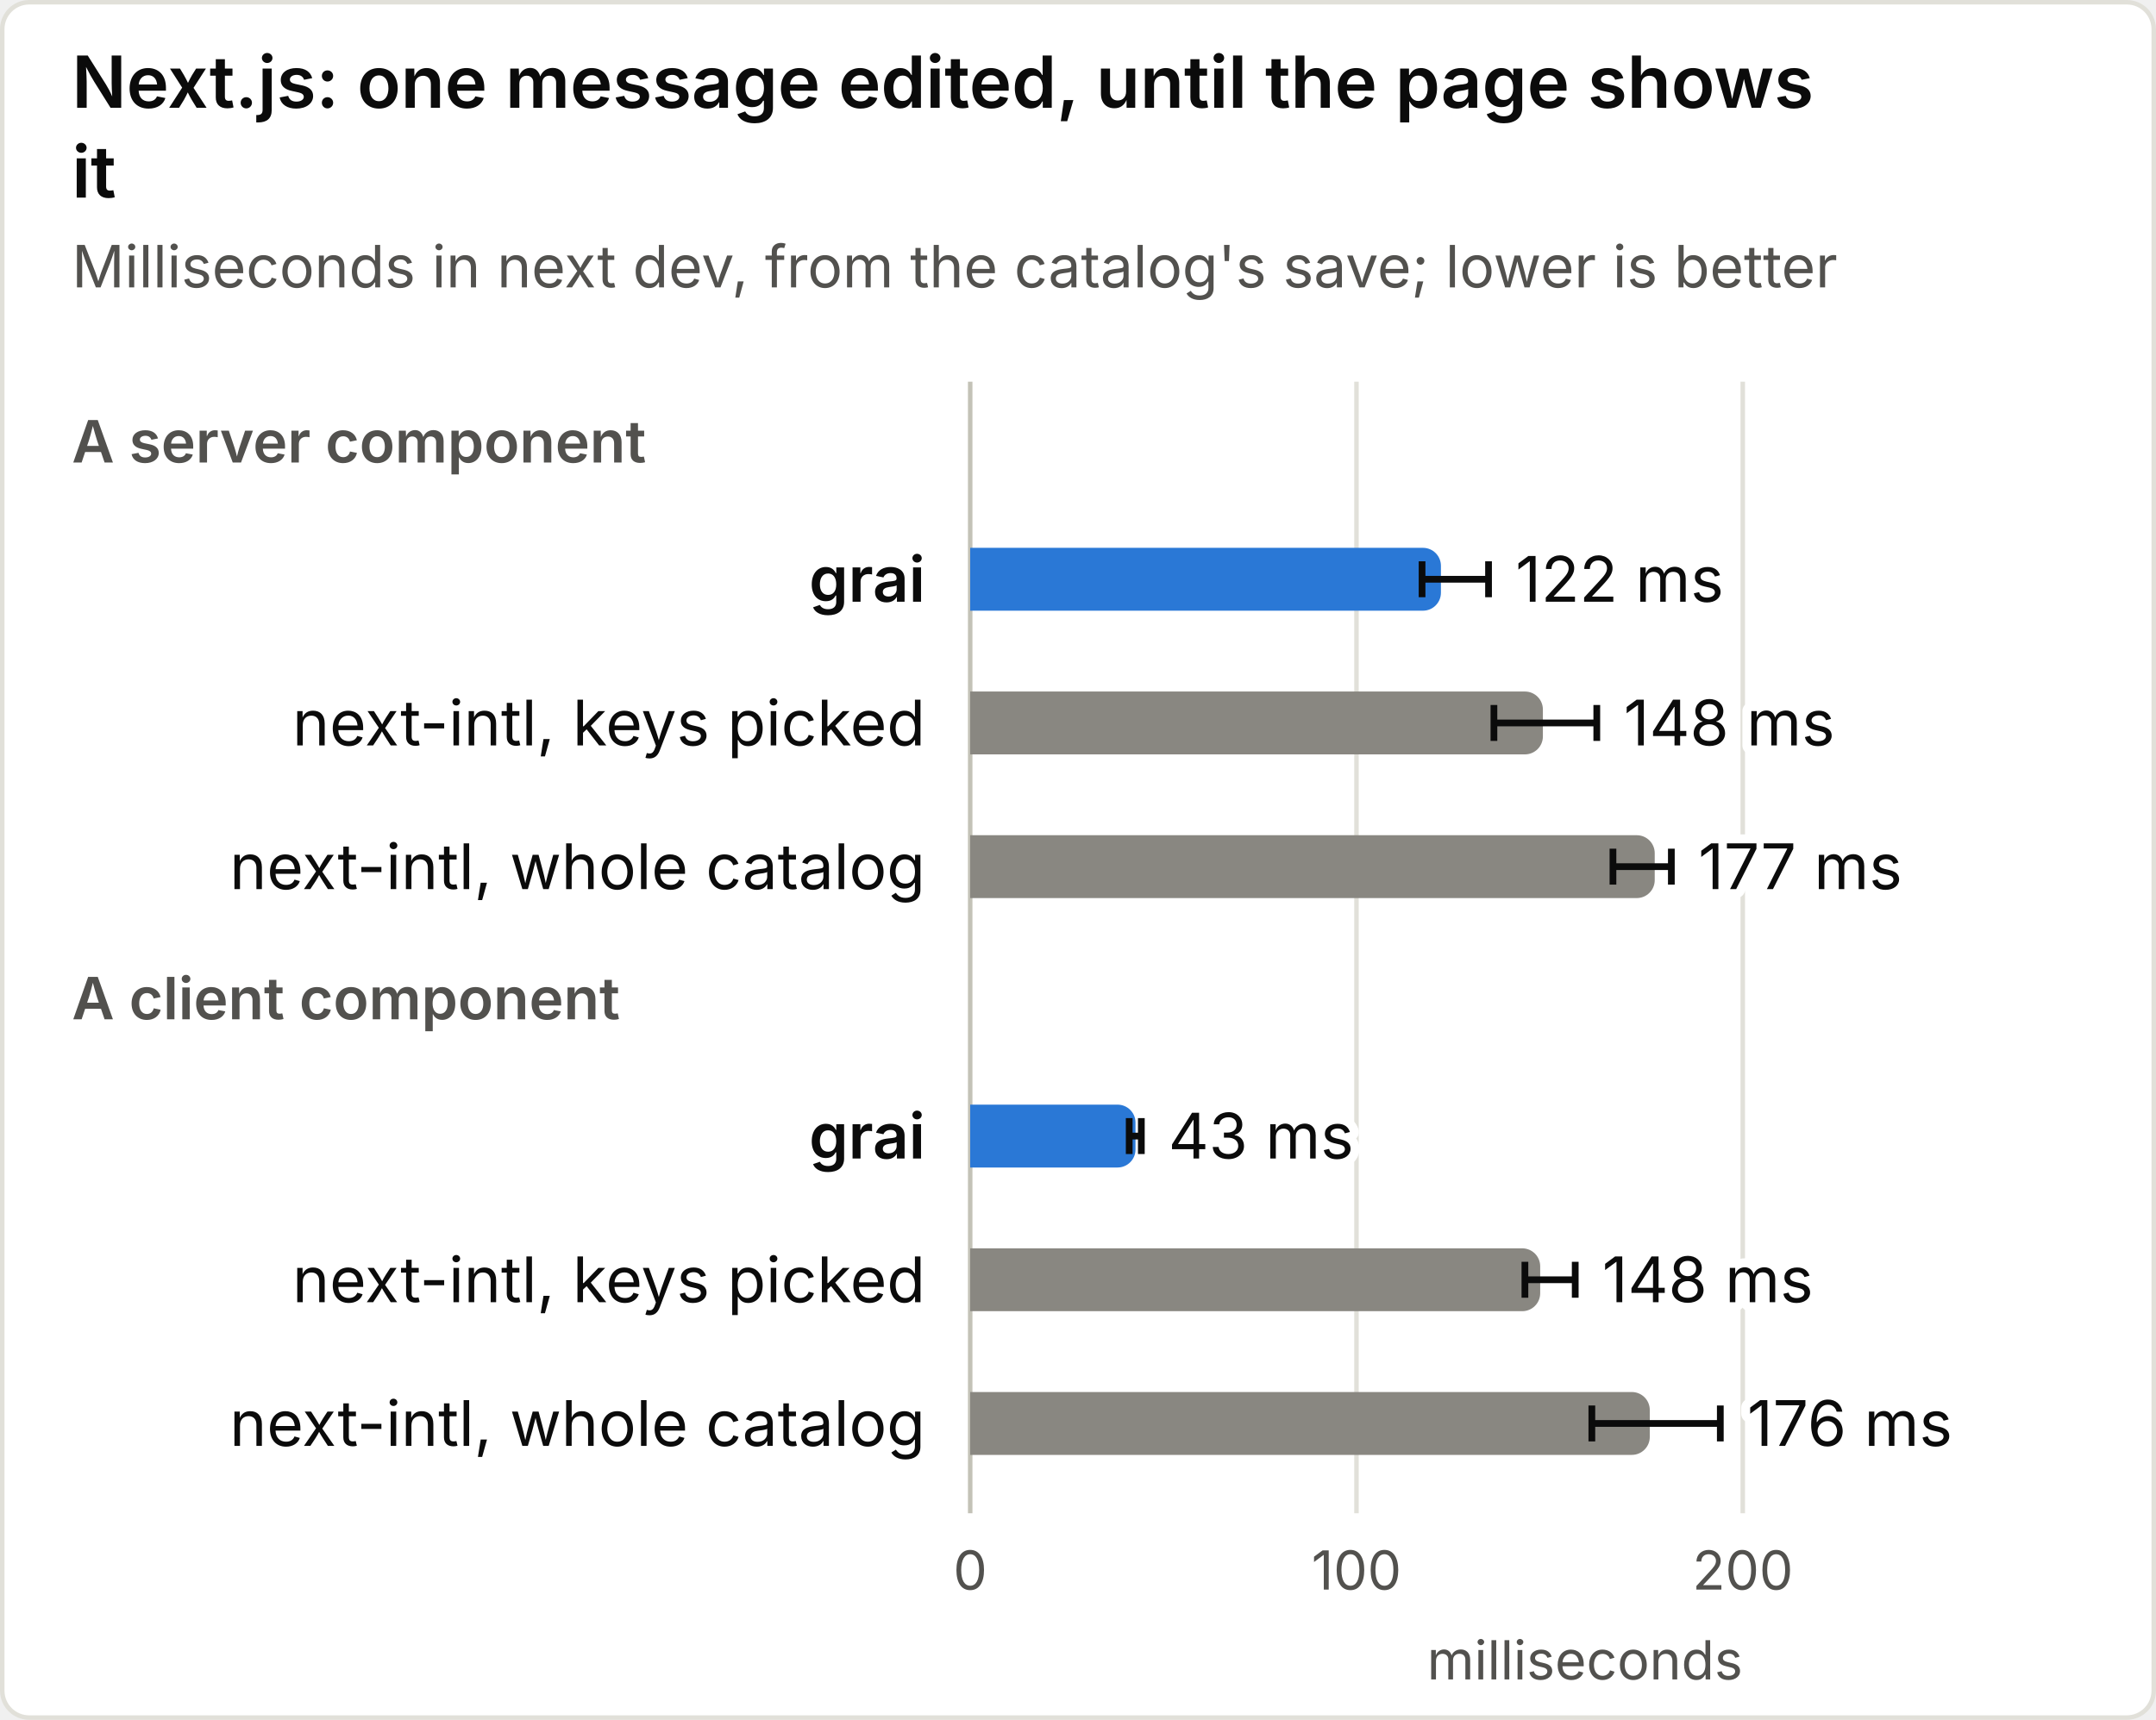
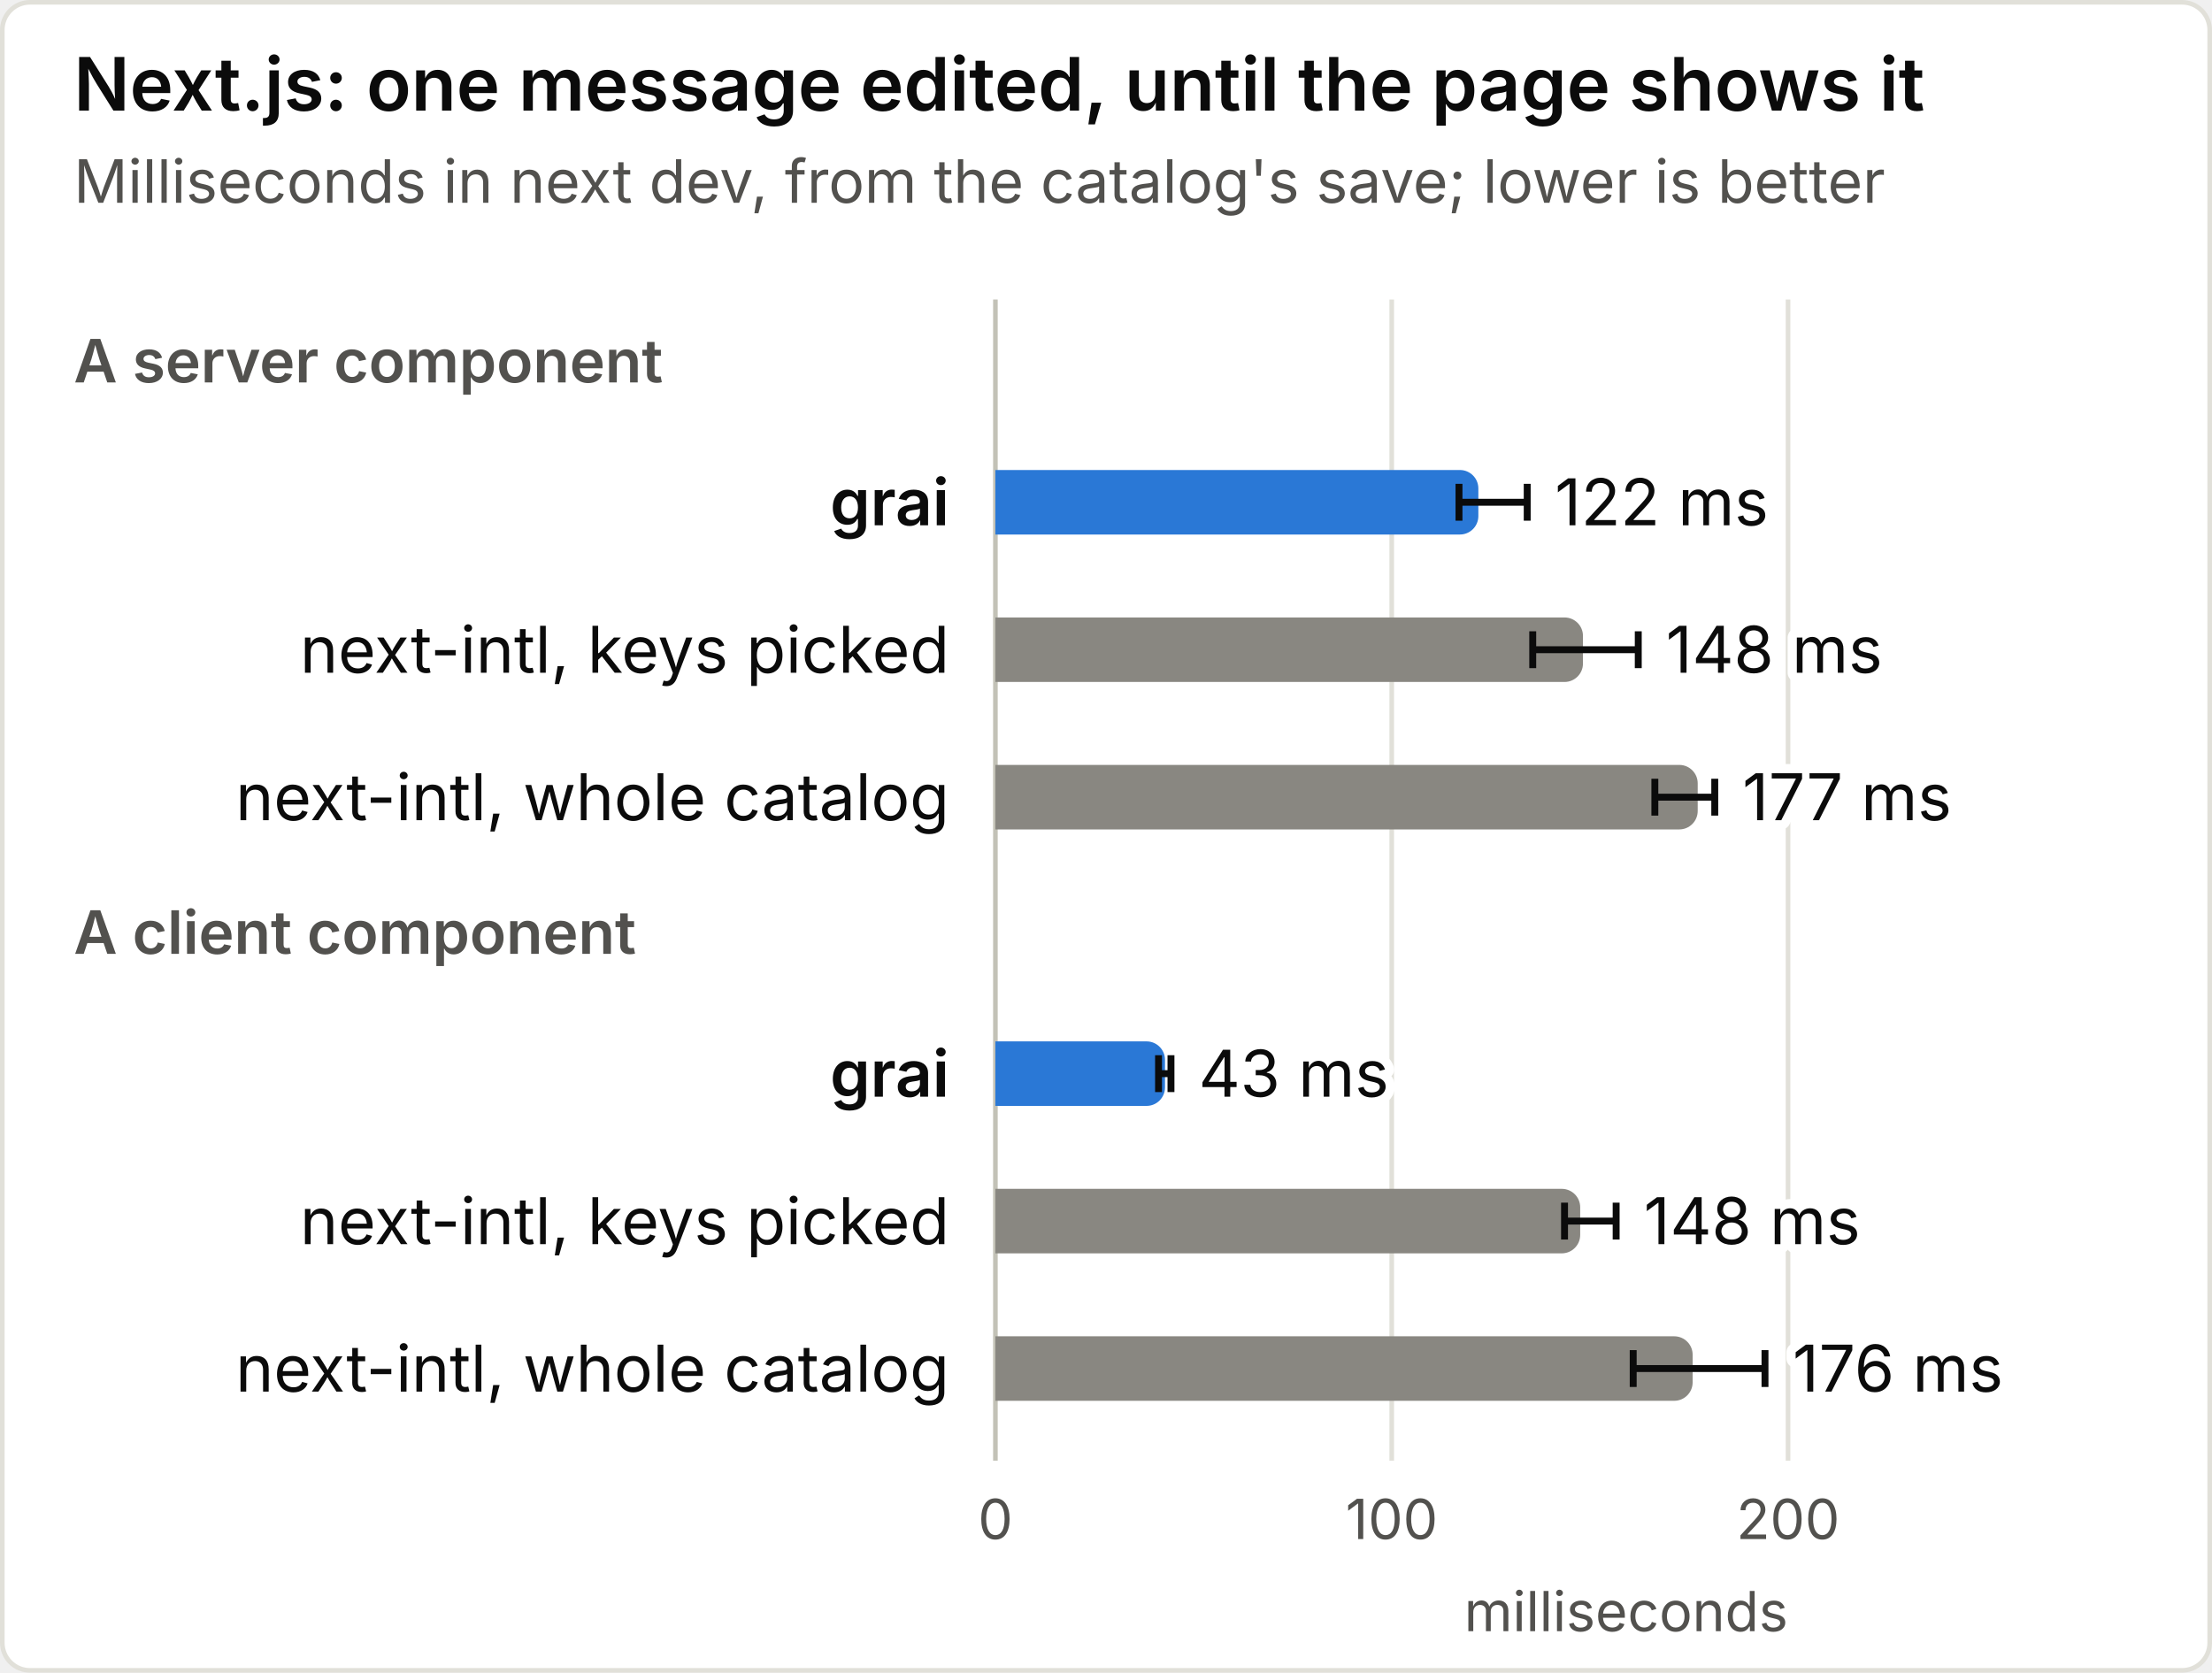
- <svg xmlns="http://www.w3.org/2000/svg" viewBox="0 0 480 383" width="480" height="383" font-family="system-ui, -apple-system, 'Segoe UI', sans-serif">
-   <rect x="0.5" y="0.5" width="479" height="382" rx="6" fill="#ffffff" stroke="#e1e0d9" />
-   <text x="16" y="24" font-size="16" font-weight="600" fill="#0b0b0b">Next.js: one message edited, until the page shows</text>
-   <text x="16" y="44" font-size="16" font-weight="600" fill="#0b0b0b">it</text>
-   <text x="16" y="64" font-size="13" fill="#52514e">Milliseconds in next dev, from the catalog's save; lower is better</text>
-   <line x1="216" y1="85" x2="216" y2="337" stroke="#c3c2b7" stroke-width="1" />
-   <text x="216" y="354" font-size="12" text-anchor="middle" fill="#52514e" style="font-variant-numeric: tabular-nums">0</text>
-   <line x1="302" y1="85" x2="302" y2="337" stroke="#e1e0d9" stroke-width="1" />
-   <text x="302" y="354" font-size="12" text-anchor="middle" fill="#52514e" style="font-variant-numeric: tabular-nums">100</text>
-   <line x1="388" y1="85" x2="388" y2="337" stroke="#e1e0d9" stroke-width="1" />
-   <text x="388" y="354" font-size="12" text-anchor="middle" fill="#52514e" style="font-variant-numeric: tabular-nums">200</text>
-   <text x="16" y="103" font-size="13" font-weight="600" fill="#52514e">A server component</text>
-   <text x="206" y="134" font-size="14" text-anchor="end" font-weight="600" fill="#0b0b0b">grai</text>
-   <path d="M216,122H316.8A4,4 0 0 1 320.8,126V132A4,4 0 0 1 316.8,136H216Z" fill="#2a78d6" />
-   <path d="M316.6,129H331.4M316.6,125V133M331.4,125V133" stroke="#0b0b0b" stroke-width="1.5" fill="none" />
-   <text x="337.4" y="134" font-size="14" fill="#0b0b0b" stroke="#ffffff" stroke-width="4" stroke-linejoin="round" paint-order="stroke" style="font-variant-numeric: tabular-nums">122 ms</text>
-   <text x="206" y="166" font-size="14" text-anchor="end" fill="#0b0b0b">next-intl, keys picked</text>
-   <path d="M216,154H339.5A4,4 0 0 1 343.5,158V164A4,4 0 0 1 339.5,168H216Z" fill="#898781" />
-   <path d="M332.6,161H355.5M332.6,157V165M355.5,157V165" stroke="#0b0b0b" stroke-width="1.5" fill="none" />
-   <text x="361.5" y="166" font-size="14" fill="#0b0b0b" stroke="#ffffff" stroke-width="4" stroke-linejoin="round" paint-order="stroke" style="font-variant-numeric: tabular-nums">148 ms</text>
-   <text x="206" y="198" font-size="14" text-anchor="end" fill="#0b0b0b">next-intl, whole catalog</text>
-   <path d="M216,186H364.4A4,4 0 0 1 368.4,190V196A4,4 0 0 1 364.4,200H216Z" fill="#898781" />
-   <path d="M359.1,193H372.1M359.1,189V197M372.1,189V197" stroke="#0b0b0b" stroke-width="1.5" fill="none" />
-   <text x="378.1" y="198" font-size="14" fill="#0b0b0b" stroke="#ffffff" stroke-width="4" stroke-linejoin="round" paint-order="stroke" style="font-variant-numeric: tabular-nums">177 ms</text>
-   <text x="16" y="227" font-size="13" font-weight="600" fill="#52514e">A client component</text>
-   <text x="206" y="258" font-size="14" text-anchor="end" font-weight="600" fill="#0b0b0b">grai</text>
-   <path d="M216,246H248.8A4,4 0 0 1 252.8,250V256A4,4 0 0 1 248.8,260H216Z" fill="#2a78d6" />
-   <path d="M251.4,253H254.1M251.4,249V257M254.1,249V257" stroke="#0b0b0b" stroke-width="1.5" fill="none" />
-   <text x="260.1" y="258" font-size="14" fill="#0b0b0b" stroke="#ffffff" stroke-width="4" stroke-linejoin="round" paint-order="stroke" style="font-variant-numeric: tabular-nums">43 ms</text>
-   <text x="206" y="290" font-size="14" text-anchor="end" fill="#0b0b0b">next-intl, keys picked</text>
-   <path d="M216,278H338.9A4,4 0 0 1 342.9,282V288A4,4 0 0 1 338.9,292H216Z" fill="#898781" />
-   <path d="M339.5,285H350.7M339.5,281V289M350.7,281V289" stroke="#0b0b0b" stroke-width="1.5" fill="none" />
-   <text x="356.7" y="290" font-size="14" fill="#0b0b0b" stroke="#ffffff" stroke-width="4" stroke-linejoin="round" paint-order="stroke" style="font-variant-numeric: tabular-nums">148 ms</text>
-   <text x="206" y="322" font-size="14" text-anchor="end" fill="#0b0b0b">next-intl, whole catalog</text>
-   <path d="M216,310H363.3A4,4 0 0 1 367.3,314V320A4,4 0 0 1 363.3,324H216Z" fill="#898781" />
-   <path d="M354.4,317H383M354.4,313V321M383,313V321" stroke="#0b0b0b" stroke-width="1.5" fill="none" />
-   <text x="389" y="322" font-size="14" fill="#0b0b0b" stroke="#ffffff" stroke-width="4" stroke-linejoin="round" paint-order="stroke" style="font-variant-numeric: tabular-nums">176 ms</text>
-   <text x="388" y="374" font-size="12" text-anchor="end" fill="#52514e">milliseconds</text>
+ <svg xmlns="http://www.w3.org/2000/svg" viewBox="0 0 480 363" width="480" height="363" font-family="system-ui, -apple-system, 'Segoe UI', sans-serif">
+   <rect x="0.5" y="0.5" width="479" height="362" rx="6" fill="#ffffff" stroke="#e1e0d9" />
+   <text x="16" y="24" font-size="16" font-weight="600" fill="#0b0b0b">Next.js: one message edited, until the page shows it</text>
+   <text x="16" y="44" font-size="13" fill="#52514e">Milliseconds in next dev, from the catalog's save; lower is better</text>
+   <line x1="216" y1="65" x2="216" y2="317" stroke="#c3c2b7" stroke-width="1" />
+   <text x="216" y="334" font-size="12" text-anchor="middle" fill="#52514e" style="font-variant-numeric: tabular-nums">0</text>
+   <line x1="302" y1="65" x2="302" y2="317" stroke="#e1e0d9" stroke-width="1" />
+   <text x="302" y="334" font-size="12" text-anchor="middle" fill="#52514e" style="font-variant-numeric: tabular-nums">100</text>
+   <line x1="388" y1="65" x2="388" y2="317" stroke="#e1e0d9" stroke-width="1" />
+   <text x="388" y="334" font-size="12" text-anchor="middle" fill="#52514e" style="font-variant-numeric: tabular-nums">200</text>
+   <text x="16" y="83" font-size="13" font-weight="600" fill="#52514e">A server component</text>
+   <text x="206" y="114" font-size="14" text-anchor="end" font-weight="600" fill="#0b0b0b">grai</text>
+   <path d="M216,102H316.8A4,4 0 0 1 320.8,106V112A4,4 0 0 1 316.8,116H216Z" fill="#2a78d6" />
+   <path d="M316.6,109H331.4M316.6,105V113M331.4,105V113" stroke="#0b0b0b" stroke-width="1.5" fill="none" />
+   <text x="337.4" y="114" font-size="14" fill="#0b0b0b" stroke="#ffffff" stroke-width="4" stroke-linejoin="round" paint-order="stroke" style="font-variant-numeric: tabular-nums">122 ms</text>
+   <text x="206" y="146" font-size="14" text-anchor="end" fill="#0b0b0b">next-intl, keys picked</text>
+   <path d="M216,134H339.5A4,4 0 0 1 343.5,138V144A4,4 0 0 1 339.5,148H216Z" fill="#898781" />
+   <path d="M332.6,141H355.5M332.6,137V145M355.5,137V145" stroke="#0b0b0b" stroke-width="1.5" fill="none" />
+   <text x="361.5" y="146" font-size="14" fill="#0b0b0b" stroke="#ffffff" stroke-width="4" stroke-linejoin="round" paint-order="stroke" style="font-variant-numeric: tabular-nums">148 ms</text>
+   <text x="206" y="178" font-size="14" text-anchor="end" fill="#0b0b0b">next-intl, whole catalog</text>
+   <path d="M216,166H364.4A4,4 0 0 1 368.4,170V176A4,4 0 0 1 364.4,180H216Z" fill="#898781" />
+   <path d="M359.1,173H372.1M359.1,169V177M372.1,169V177" stroke="#0b0b0b" stroke-width="1.5" fill="none" />
+   <text x="378.1" y="178" font-size="14" fill="#0b0b0b" stroke="#ffffff" stroke-width="4" stroke-linejoin="round" paint-order="stroke" style="font-variant-numeric: tabular-nums">177 ms</text>
+   <text x="16" y="207" font-size="13" font-weight="600" fill="#52514e">A client component</text>
+   <text x="206" y="238" font-size="14" text-anchor="end" font-weight="600" fill="#0b0b0b">grai</text>
+   <path d="M216,226H248.8A4,4 0 0 1 252.8,230V236A4,4 0 0 1 248.8,240H216Z" fill="#2a78d6" />
+   <path d="M251.4,233H254.1M251.4,229V237M254.1,229V237" stroke="#0b0b0b" stroke-width="1.5" fill="none" />
+   <text x="260.1" y="238" font-size="14" fill="#0b0b0b" stroke="#ffffff" stroke-width="4" stroke-linejoin="round" paint-order="stroke" style="font-variant-numeric: tabular-nums">43 ms</text>
+   <text x="206" y="270" font-size="14" text-anchor="end" fill="#0b0b0b">next-intl, keys picked</text>
+   <path d="M216,258H338.9A4,4 0 0 1 342.9,262V268A4,4 0 0 1 338.9,272H216Z" fill="#898781" />
+   <path d="M339.5,265H350.7M339.5,261V269M350.7,261V269" stroke="#0b0b0b" stroke-width="1.5" fill="none" />
+   <text x="356.7" y="270" font-size="14" fill="#0b0b0b" stroke="#ffffff" stroke-width="4" stroke-linejoin="round" paint-order="stroke" style="font-variant-numeric: tabular-nums">148 ms</text>
+   <text x="206" y="302" font-size="14" text-anchor="end" fill="#0b0b0b">next-intl, whole catalog</text>
+   <path d="M216,290H363.3A4,4 0 0 1 367.3,294V300A4,4 0 0 1 363.3,304H216Z" fill="#898781" />
+   <path d="M354.4,297H383M354.4,293V301M383,293V301" stroke="#0b0b0b" stroke-width="1.5" fill="none" />
+   <text x="389" y="302" font-size="14" fill="#0b0b0b" stroke="#ffffff" stroke-width="4" stroke-linejoin="round" paint-order="stroke" style="font-variant-numeric: tabular-nums">176 ms</text>
+   <text x="388" y="354" font-size="12" text-anchor="end" fill="#52514e">milliseconds</text>
</svg>
